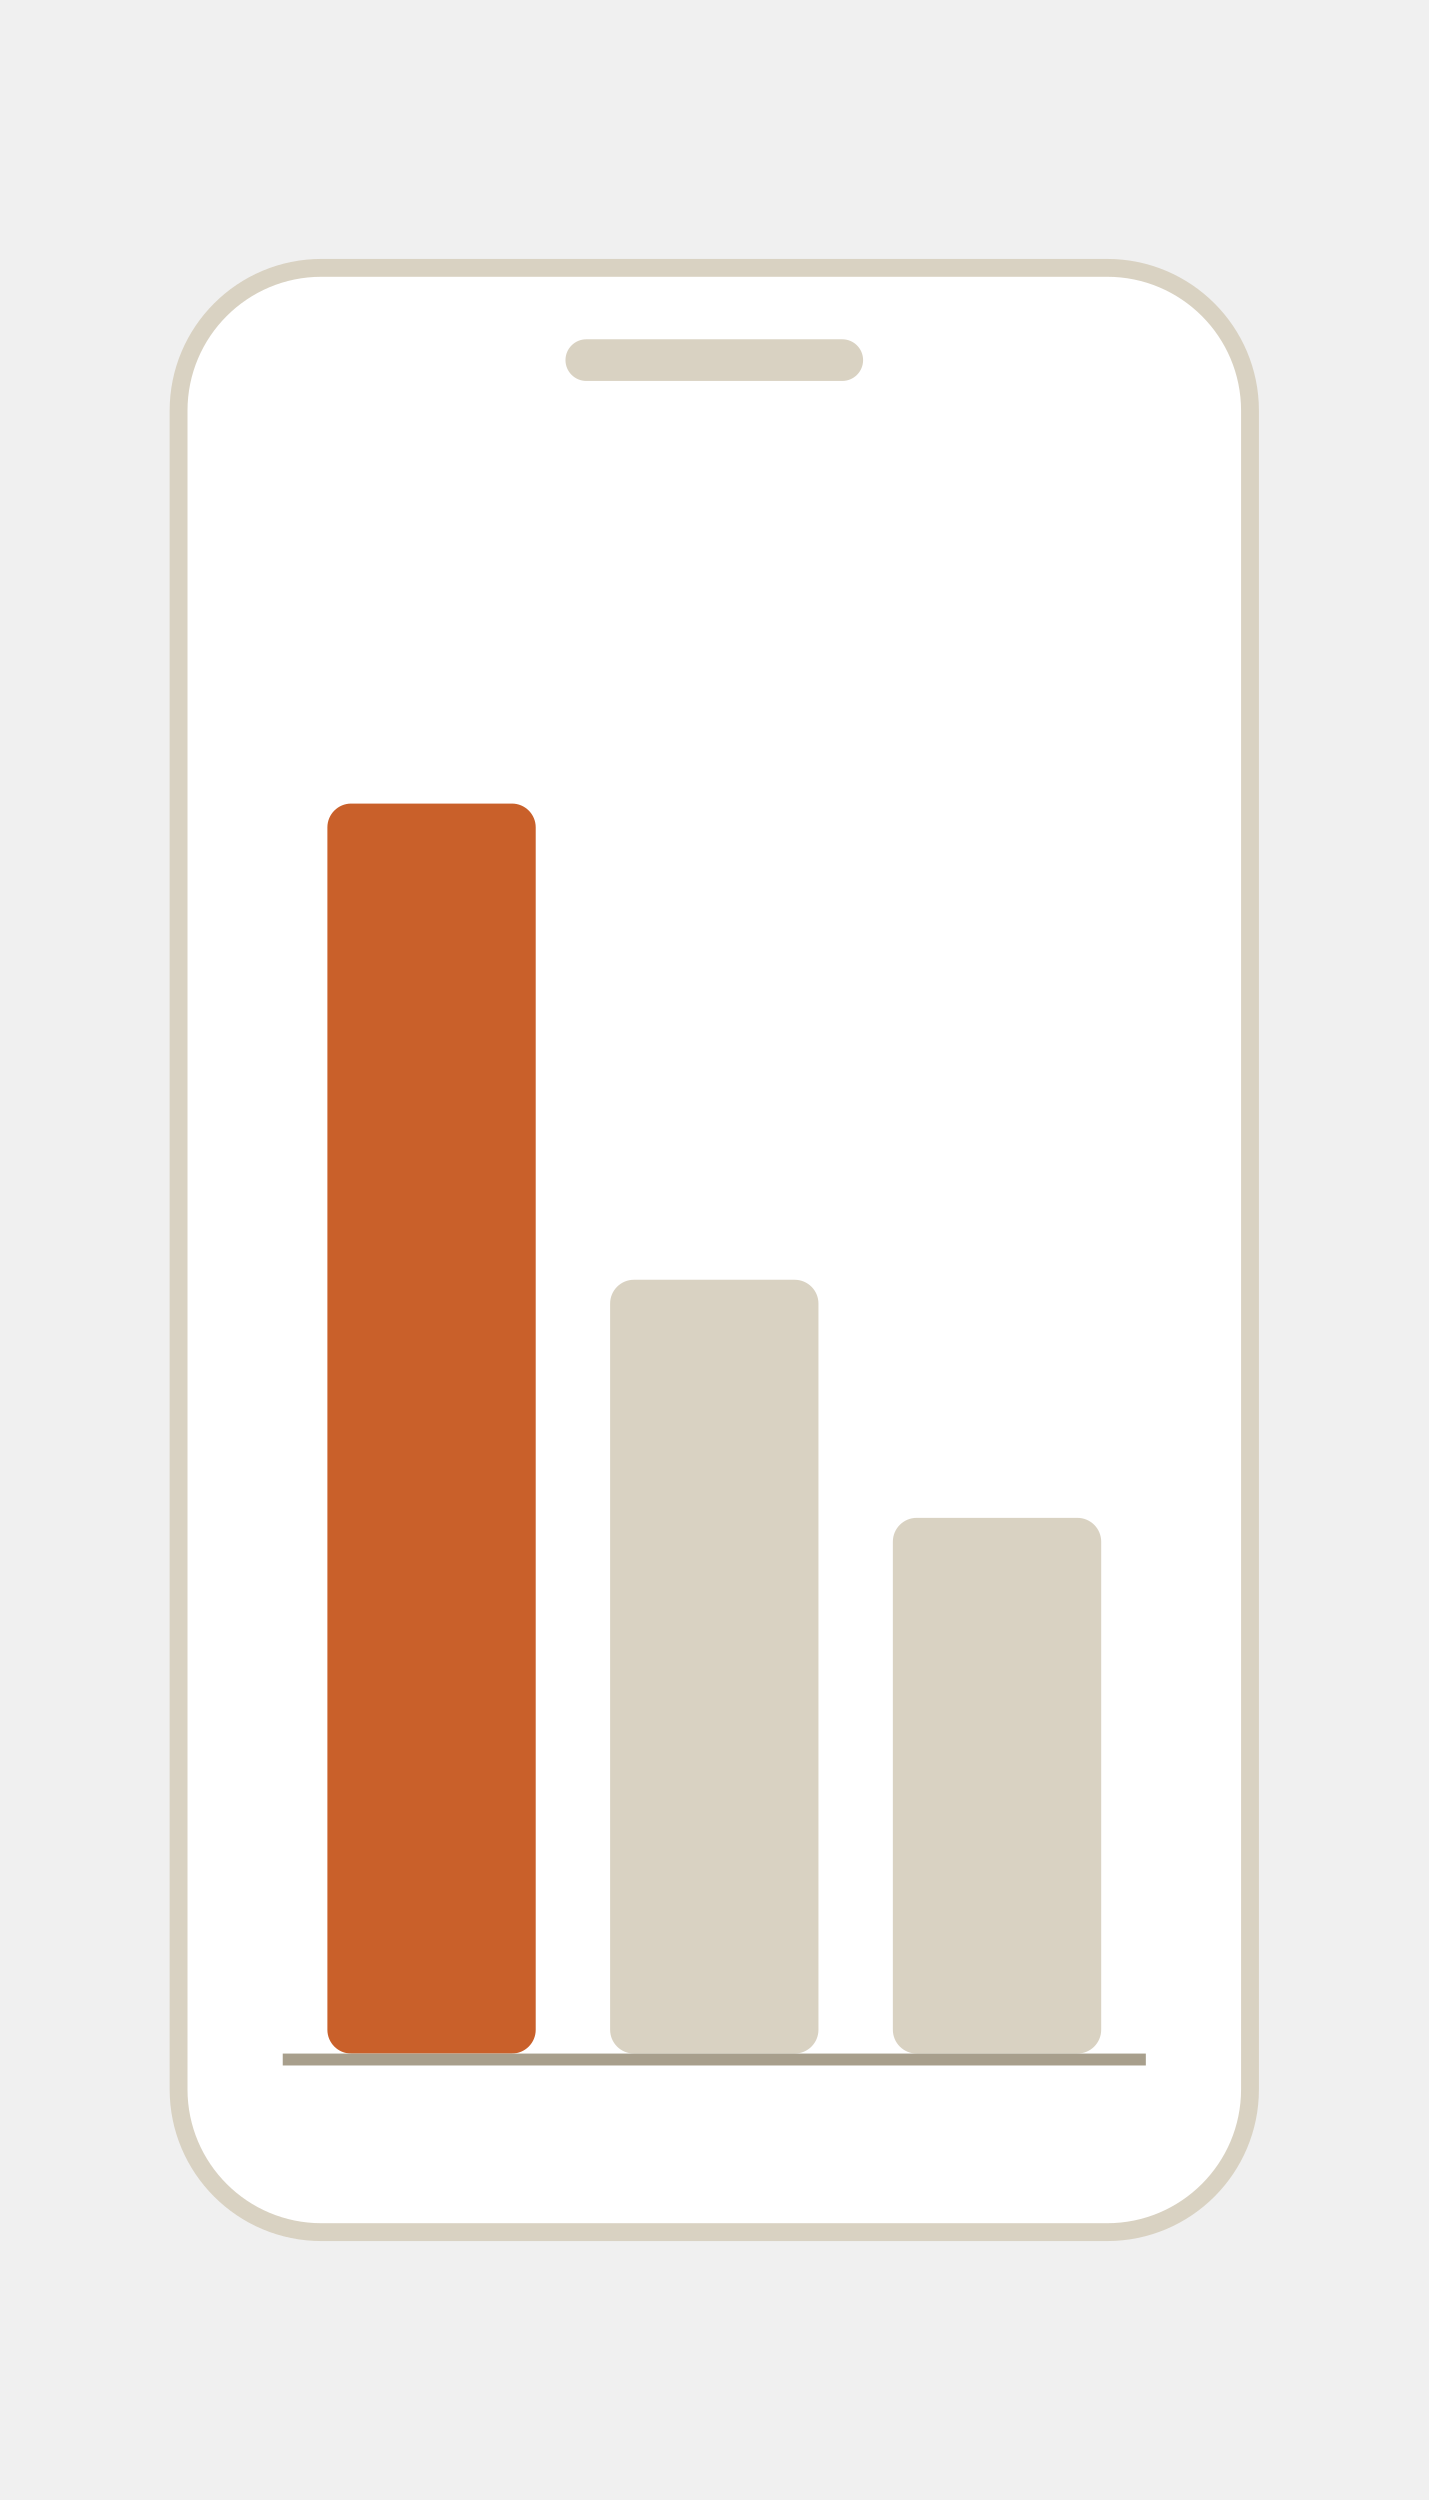
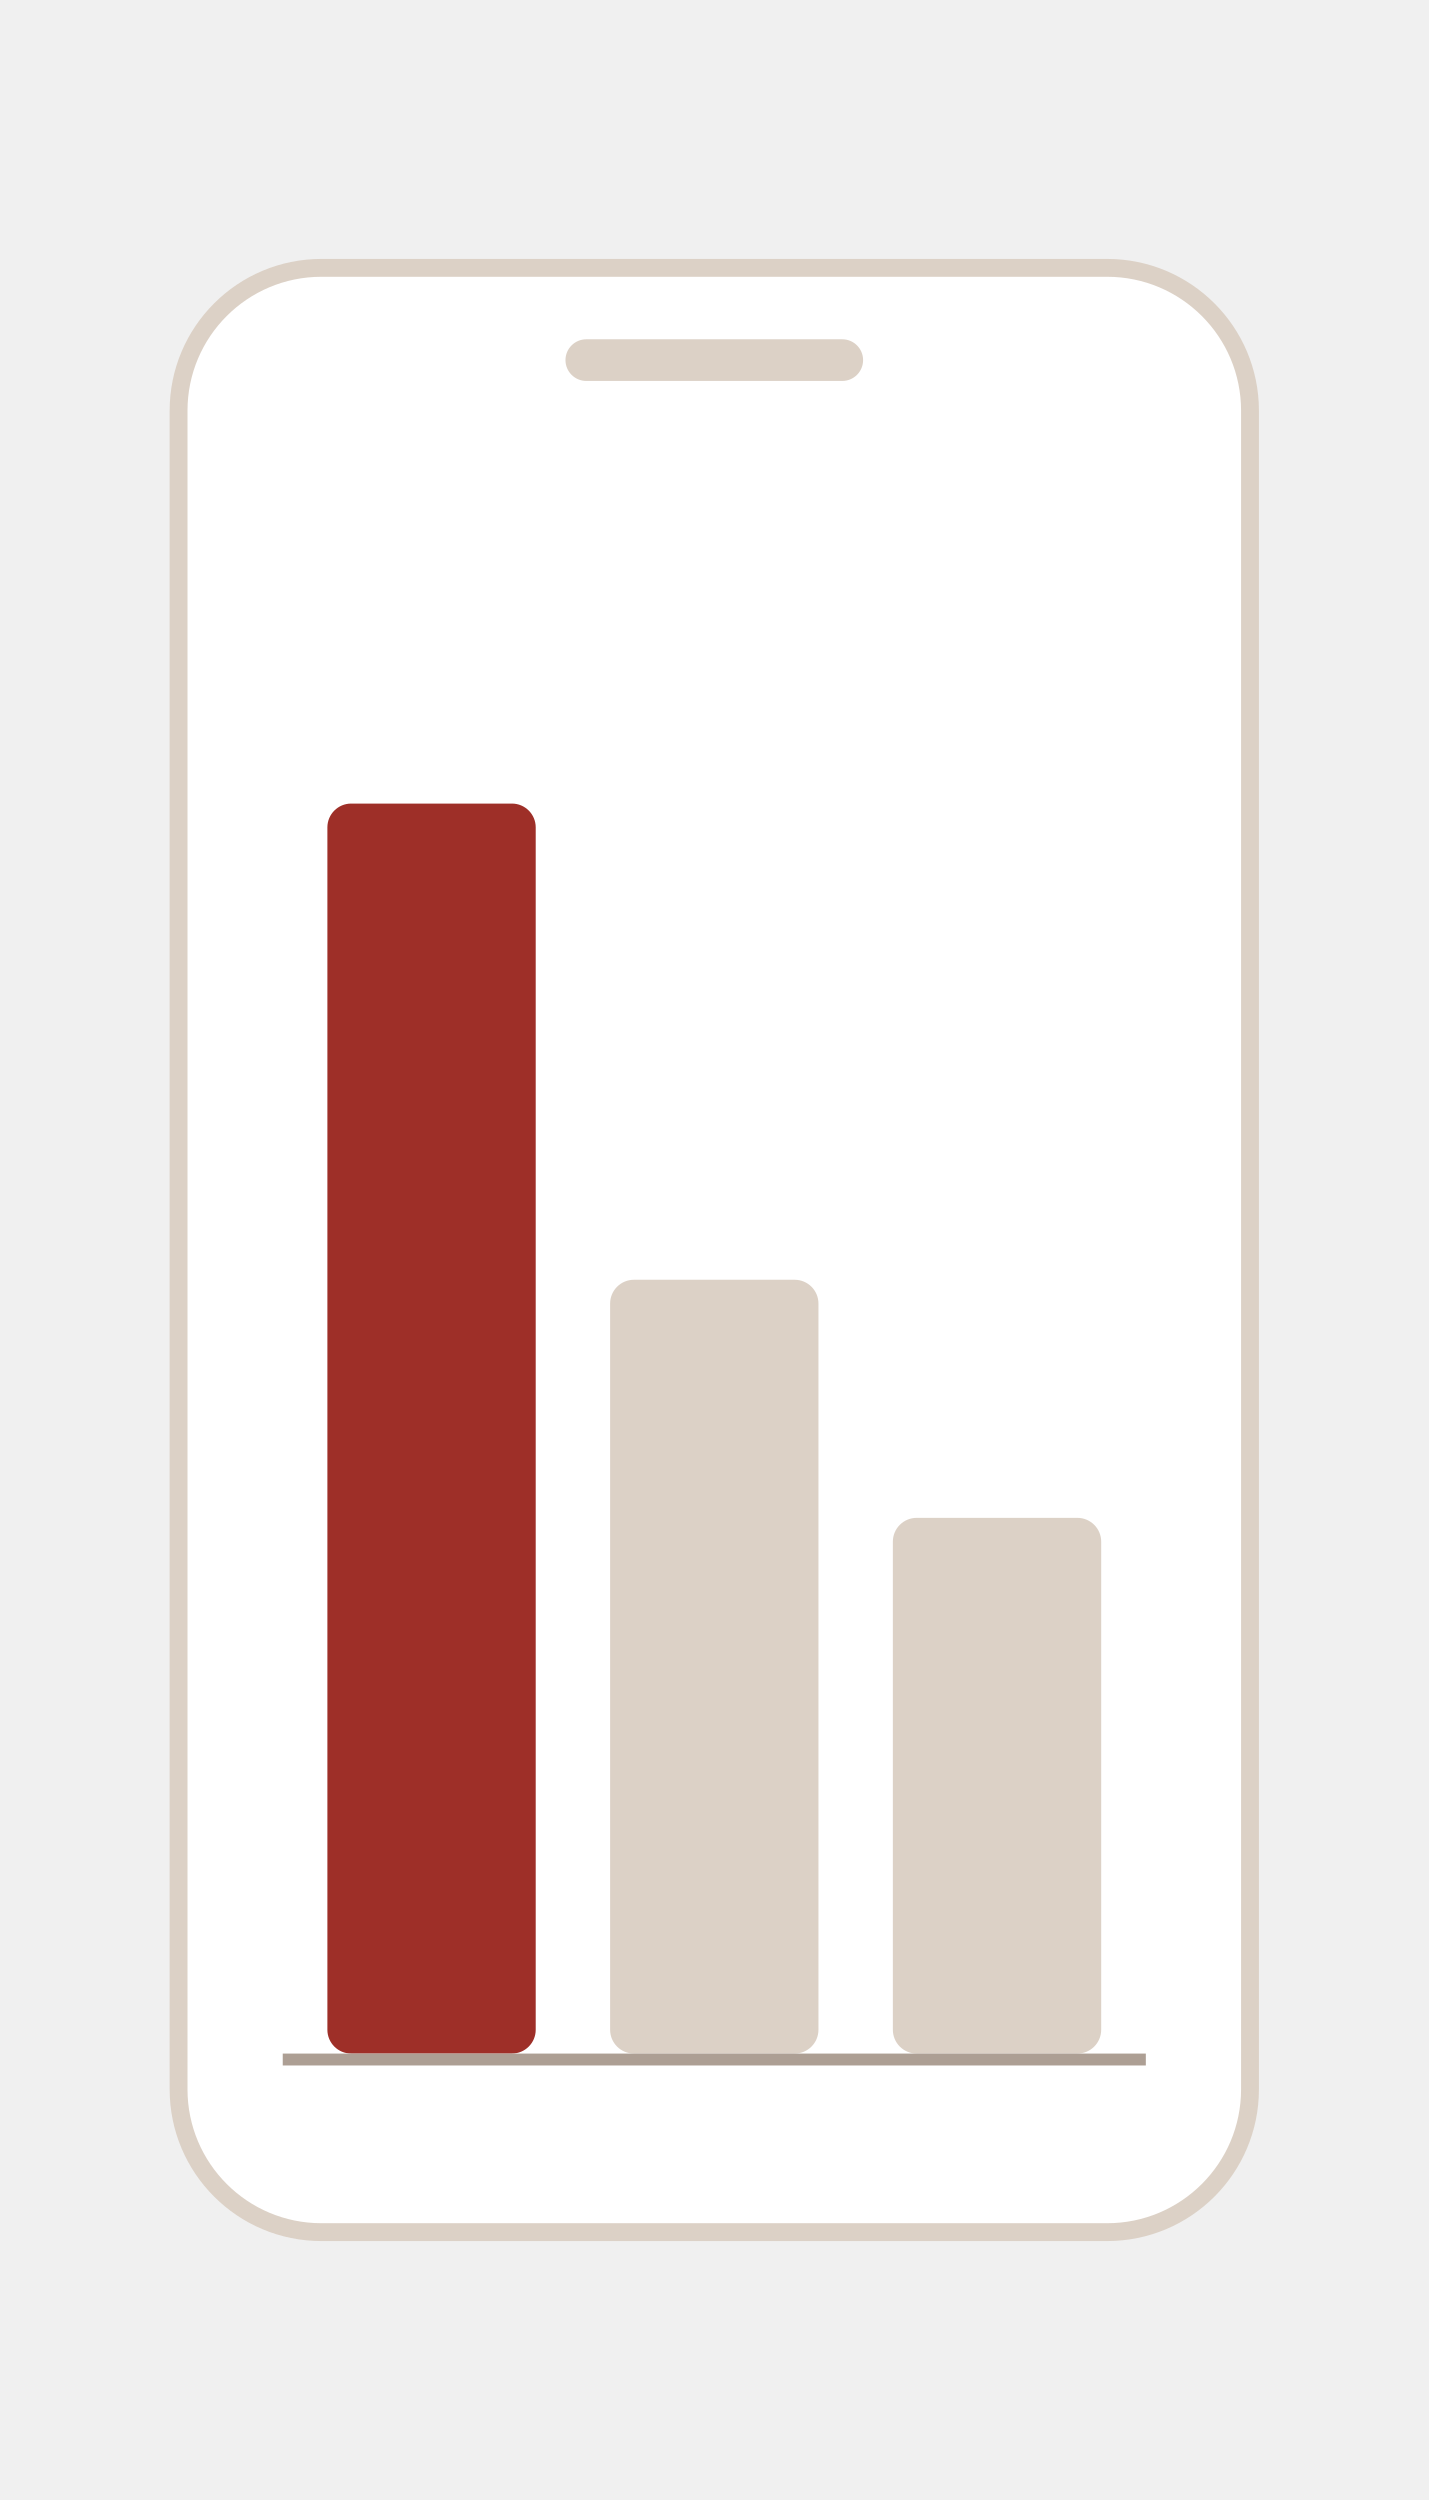
<svg xmlns="http://www.w3.org/2000/svg" viewBox="-40 -70 480 840" font-family="'Hiragino Sans','Noto Sans JP','Noto Sans CJK JP',sans-serif">
-   <rect x="20" y="20" width="360" height="660" rx="48" fill="#ffffff" stroke="#d9d2c2" stroke-width="6" />
-   <rect x="150" y="44" width="100" height="14" rx="7" fill="#d9d2c2" />
-   <rect x="70" y="200" width="70" height="420" rx="8" fill="#c9602a" />
-   <rect x="165" y="360" width="70" height="260" rx="8" fill="#d9d2c2" />
-   <rect x="260" y="440" width="70" height="180" rx="8" fill="#d9d2c2" />
-   <line x1="55" y1="622" x2="345" y2="622" stroke="#a89f8c" stroke-width="4" />
+   <rect x="20" y="20" width="360" height="660" rx="48" fill="#ffffff" stroke="#dcd1c6" stroke-width="6" />
+   <rect x="150" y="44" width="100" height="14" rx="7" fill="#dcd1c6" />
+   <rect x="70" y="200" width="70" height="420" rx="8" fill="#9e2f28" />
+   <rect x="165" y="360" width="70" height="260" rx="8" fill="#dcd1c6" />
+   <rect x="260" y="440" width="70" height="180" rx="8" fill="#dcd1c6" />
+   <line x1="55" y1="622" x2="345" y2="622" stroke="#ad9f94" stroke-width="4" />
</svg>
